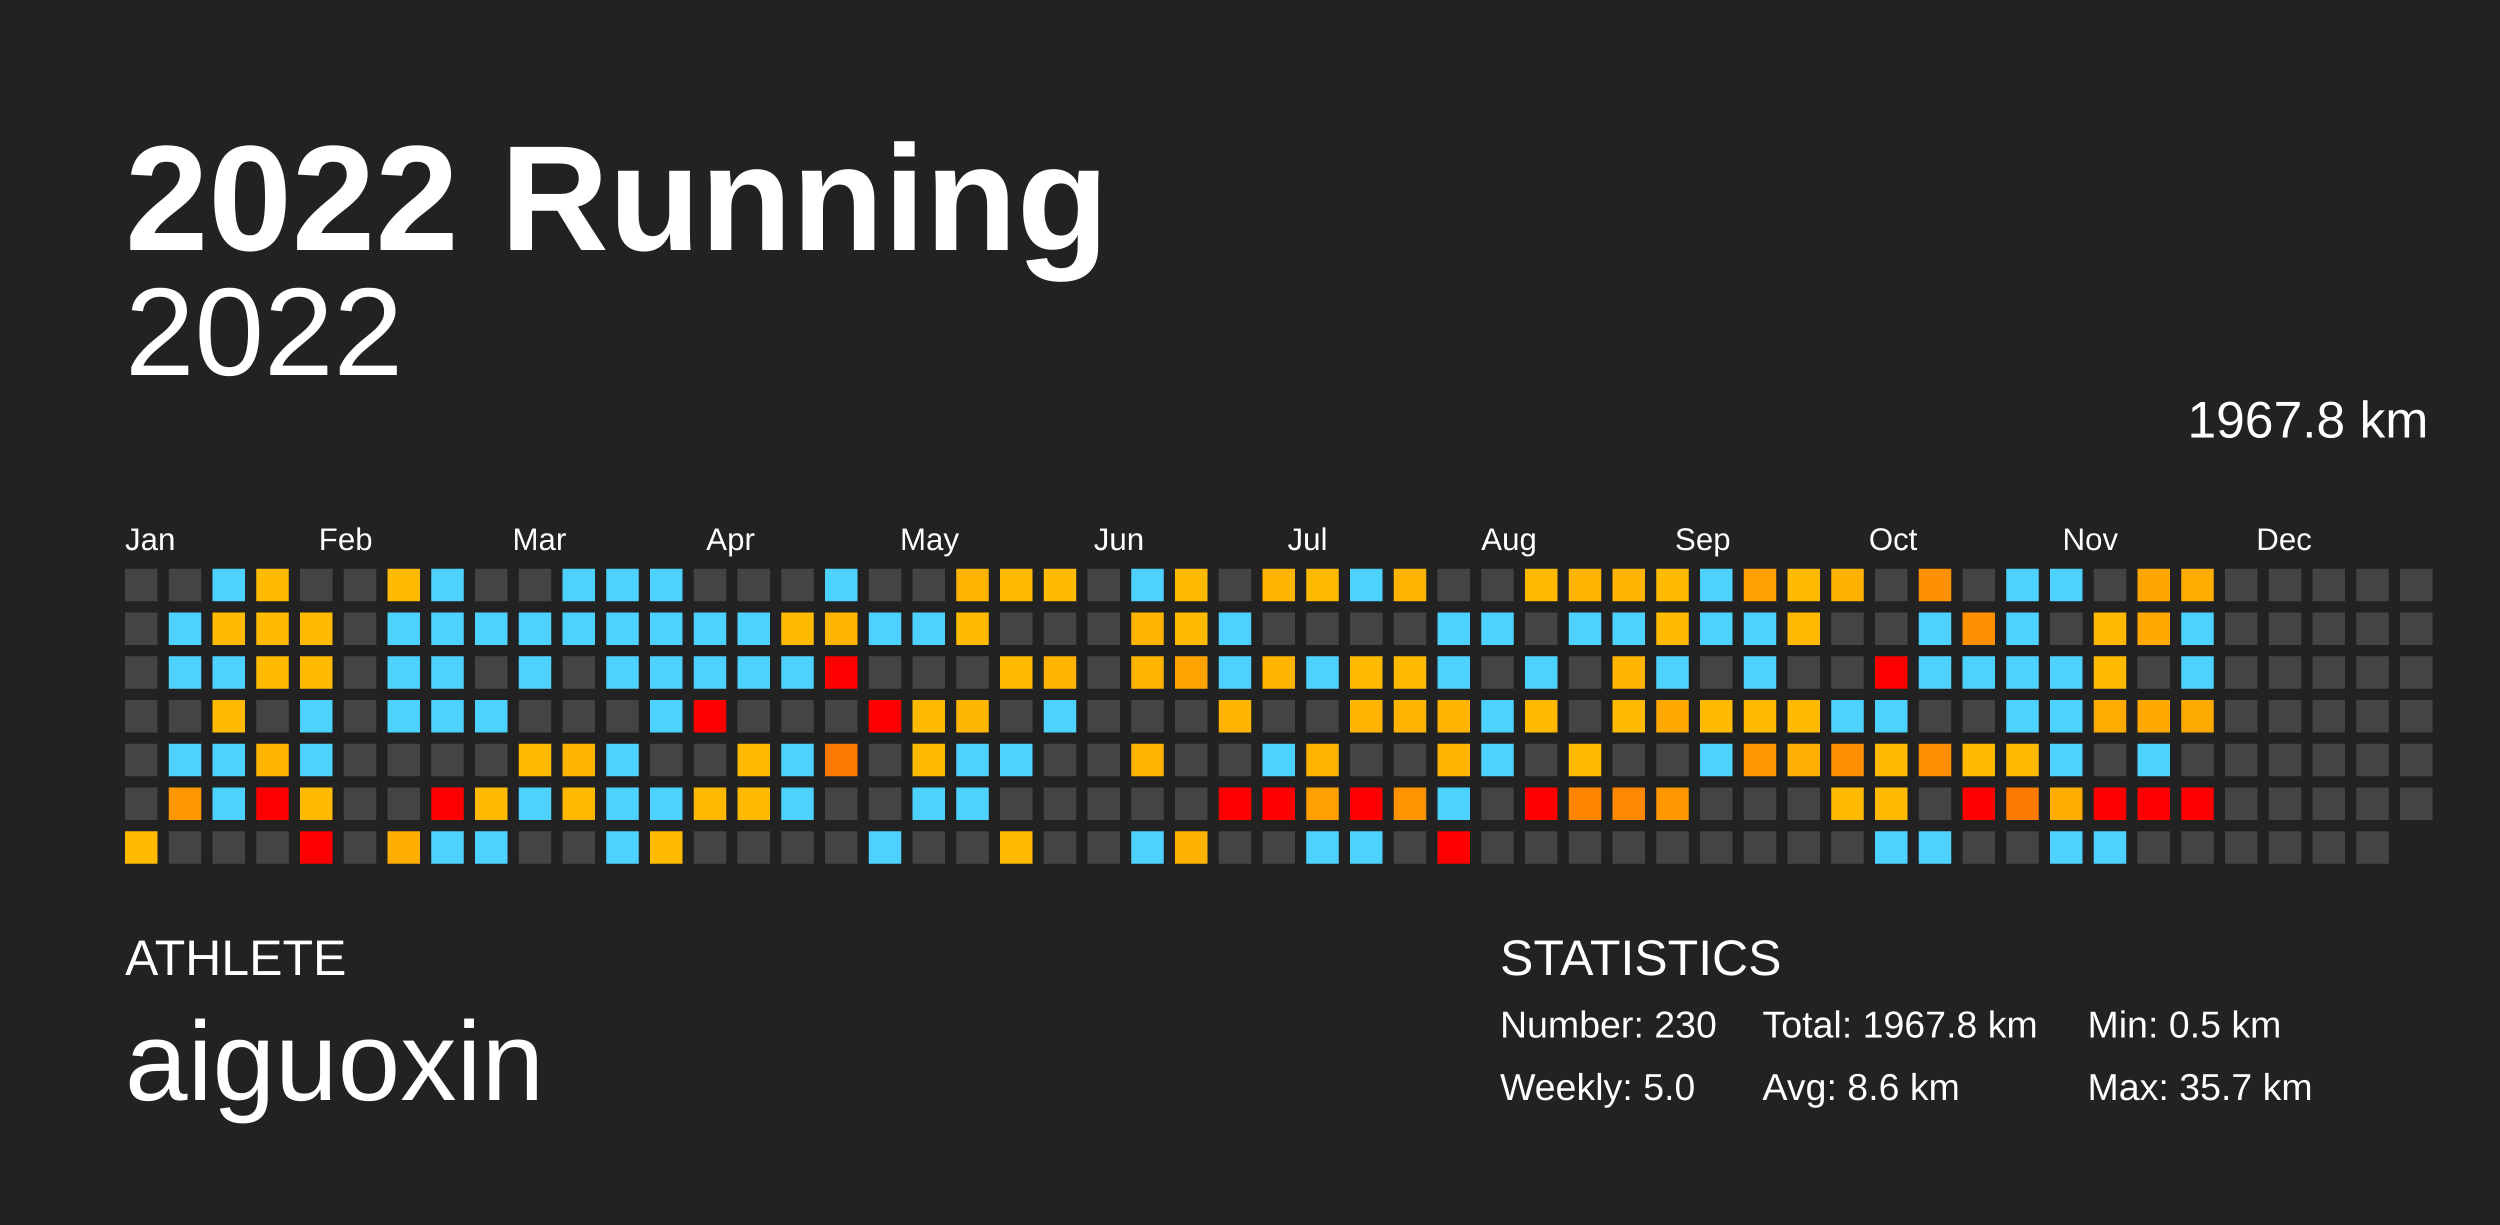
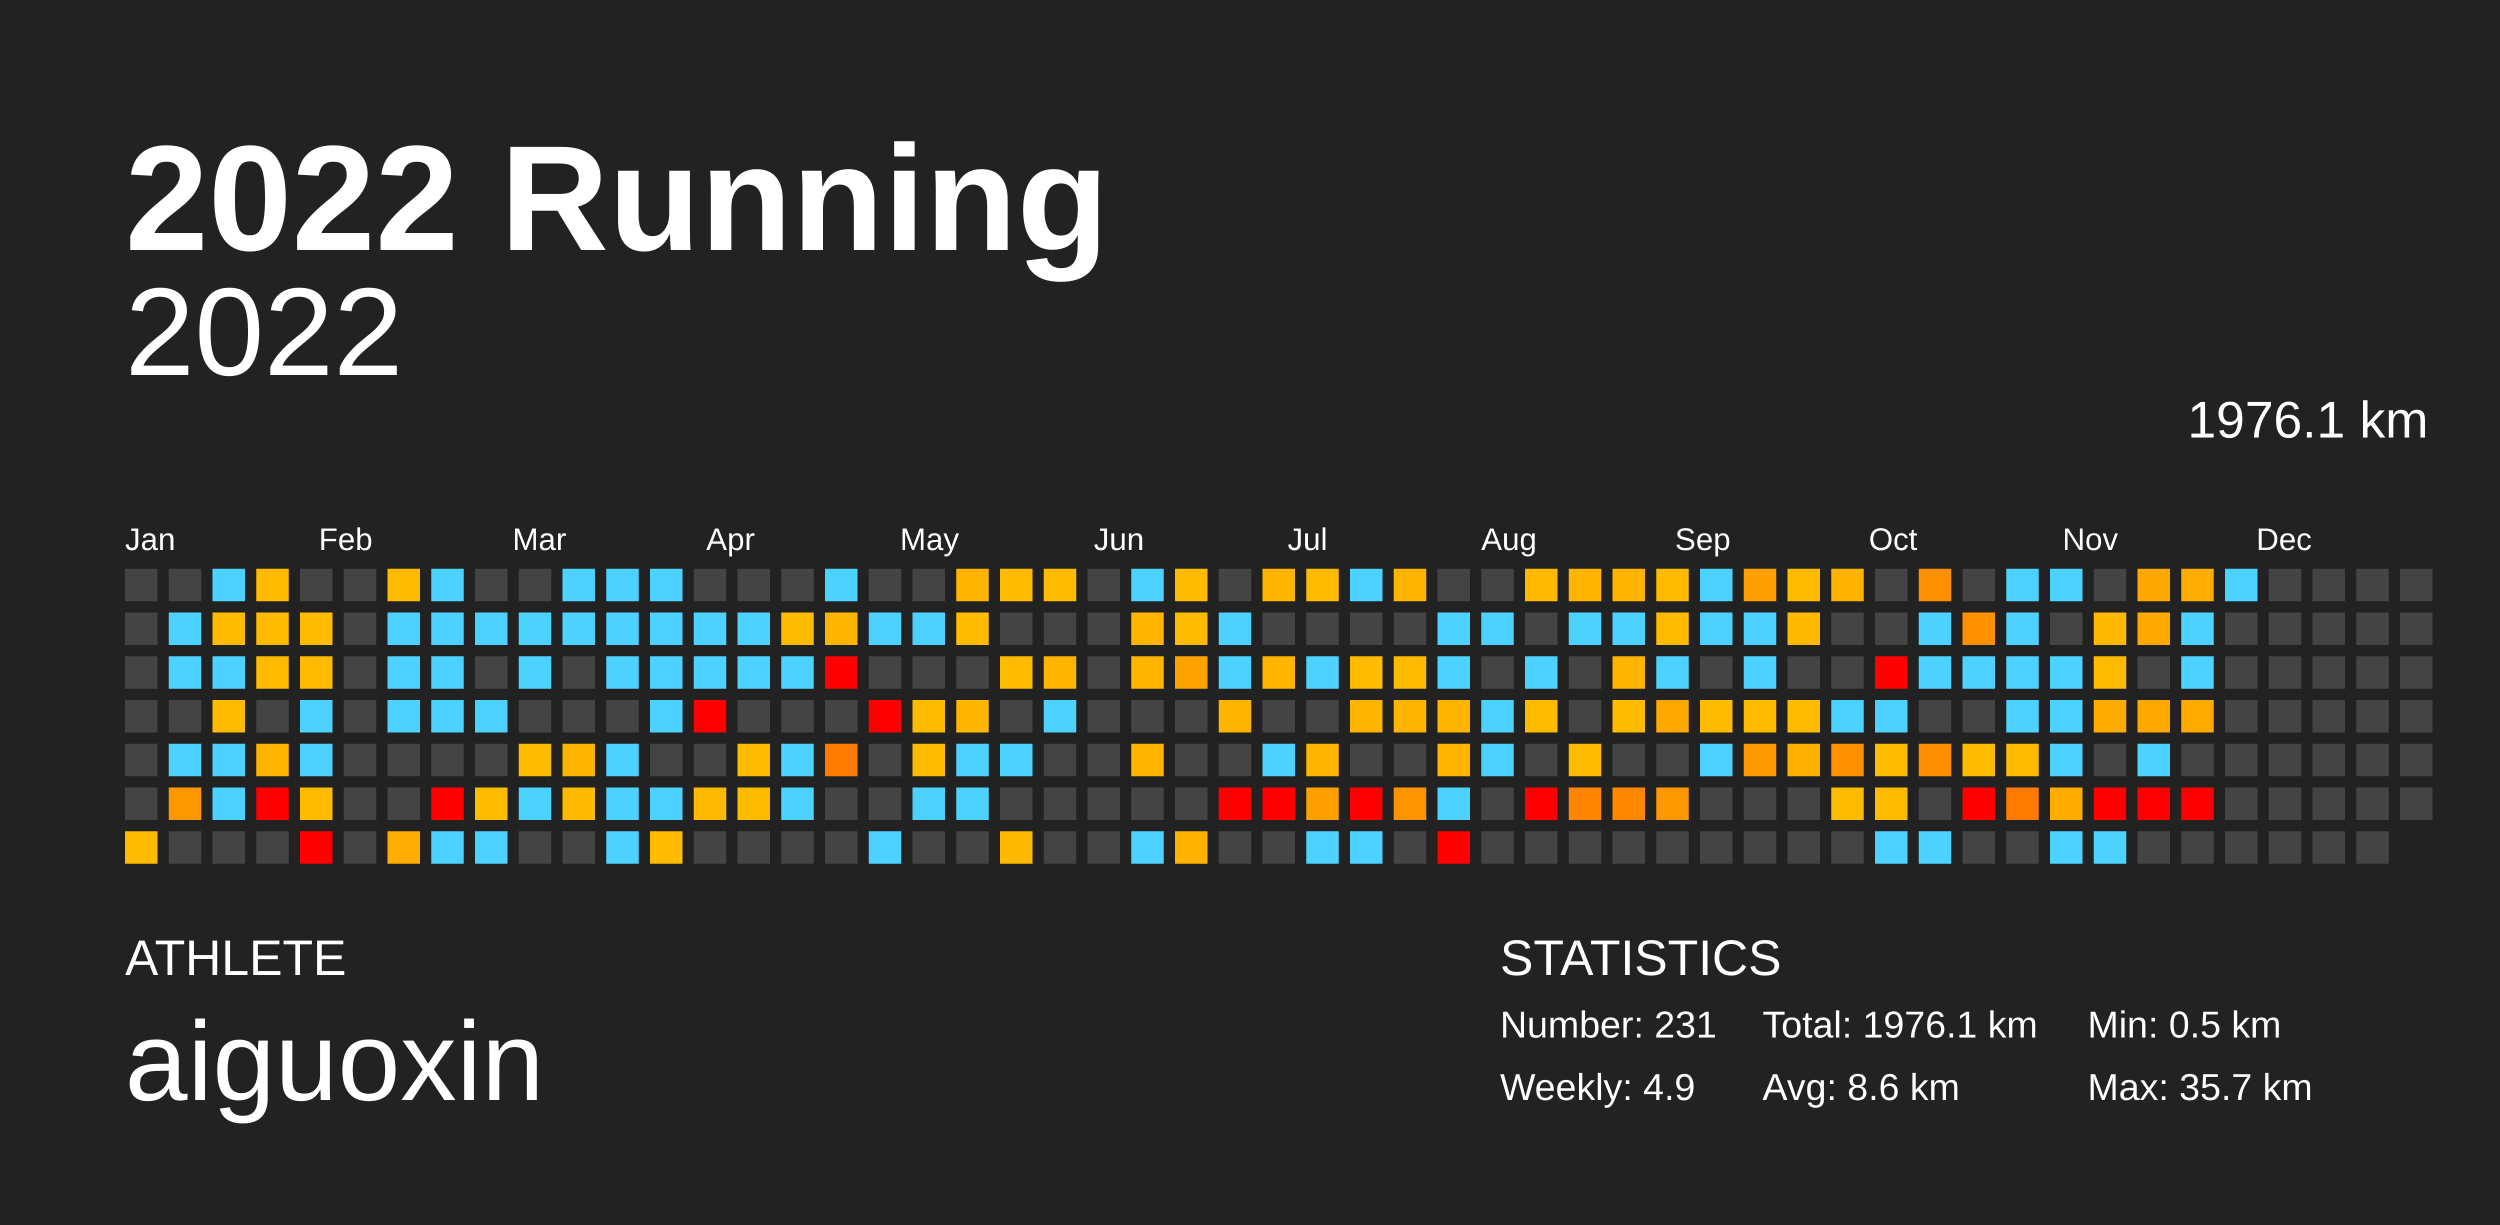
<svg xmlns="http://www.w3.org/2000/svg" baseProfile="full" height="98mm" version="1.1" viewBox="0,0,200,98" width="200mm">
  <defs />
  <rect fill="#222222" height="98" width="200" x="0" y="0" />
  <text fill="#FFFFFF" style="font-size:12px; font-family:Arial; font-weight:bold;" x="10" y="20">2022 Running</text>
  <text fill="#FFFFFF" style="font-size:4px; font-family:Arial" x="10" y="78">ATHLETE</text>
  <text fill="#FFFFFF" style="font-size:9px; font-family:Arial" x="10" y="88">aiguoxin</text>
  <text fill="#FFFFFF" style="font-size:4px; font-family:Arial" x="120" y="78">STATISTICS</text>
-   <text fill="#FFFFFF" style="font-size:3px; font-family:Arial" x="120" y="83">Number: 230</text>
-   <text fill="#FFFFFF" style="font-size:3px; font-family:Arial" x="120" y="88">Weekly: 5.0</text>
-   <text fill="#FFFFFF" style="font-size:3px; font-family:Arial" x="141" y="83">Total: 1967.8 km</text>
+   <text fill="#FFFFFF" style="font-size:3px; font-family:Arial" x="120" y="83">Number: 231</text>
+   <text fill="#FFFFFF" style="font-size:3px; font-family:Arial" x="120" y="88">Weekly: 4.9</text>
+   <text fill="#FFFFFF" style="font-size:3px; font-family:Arial" x="141" y="83">Total: 1976.1 km</text>
  <text fill="#FFFFFF" style="font-size:3px; font-family:Arial" x="141" y="88">Avg: 8.6 km</text>
  <text fill="#FFFFFF" style="font-size:3px; font-family:Arial" x="167" y="83">Min: 0.5 km</text>
  <text fill="#FFFFFF" style="font-size:3px; font-family:Arial" x="167" y="88">Max: 35.7 km</text>
  <text alignment-baseline="hanging" fill="#FFFFFF" style="font-size:10.0px; font-family:Arial;" x="10" y="30">2022</text>
-   <text alignment-baseline="hanging" fill="#FFFFFF" style="font-size:4.125px; font-family:Arial;" x="175" y="35">1967.8 km</text>
+   <text alignment-baseline="hanging" fill="#FFFFFF" style="font-size:4.125px; font-family:Arial;" x="175" y="35">1976.1 km</text>
  <text fill="#FFFFFF" style="font-size:2.5px; font-family:Arial" x="10.0" y="44">Jan</text>
  <text fill="#FFFFFF" style="font-size:2.5px; font-family:Arial" x="25.5" y="44">Feb</text>
  <text fill="#FFFFFF" style="font-size:2.5px; font-family:Arial" x="41.0" y="44">Mar</text>
  <text fill="#FFFFFF" style="font-size:2.5px; font-family:Arial" x="56.5" y="44">Apr</text>
  <text fill="#FFFFFF" style="font-size:2.5px; font-family:Arial" x="72.0" y="44">May</text>
  <text fill="#FFFFFF" style="font-size:2.5px; font-family:Arial" x="87.5" y="44">Jun</text>
  <text fill="#FFFFFF" style="font-size:2.5px; font-family:Arial" x="103.0" y="44">Jul</text>
  <text fill="#FFFFFF" style="font-size:2.5px; font-family:Arial" x="118.5" y="44">Aug</text>
  <text fill="#FFFFFF" style="font-size:2.5px; font-family:Arial" x="134.0" y="44">Sep</text>
  <text fill="#FFFFFF" style="font-size:2.5px; font-family:Arial" x="149.5" y="44">Oct</text>
  <text fill="#FFFFFF" style="font-size:2.5px; font-family:Arial" x="165.0" y="44">Nov</text>
  <text fill="#FFFFFF" style="font-size:2.5px; font-family:Arial" x="180.5" y="44">Dec</text>
  <rect fill="#444444" height="2.6" width="2.6" x="10.0" y="45.5" />
  <rect fill="#444444" height="2.6" width="2.6" x="10.0" y="49.0" />
  <rect fill="#444444" height="2.6" width="2.6" x="10.0" y="52.5" />
  <rect fill="#444444" height="2.6" width="2.6" x="10.0" y="56.0" />
  <rect fill="#444444" height="2.6" width="2.6" x="10.0" y="59.5" />
  <rect fill="#444444" height="2.6" width="2.6" x="10.0" y="63.0" />
  <rect fill="#ffbb00" height="2.6" width="2.6" x="10.0" y="66.5" />
  <rect fill="#444444" height="2.6" width="2.6" x="13.5" y="45.5" />
  <rect fill="#4dd2ff" height="2.6" width="2.6" x="13.5" y="49.0" />
  <rect fill="#4dd2ff" height="2.6" width="2.6" x="13.5" y="52.5" />
  <rect fill="#444444" height="2.6" width="2.6" x="13.5" y="56.0" />
  <rect fill="#4dd2ff" height="2.6" width="2.6" x="13.5" y="59.5" />
  <rect fill="#ff9700" height="2.6" width="2.6" x="13.5" y="63.0" />
  <rect fill="#444444" height="2.6" width="2.6" x="13.5" y="66.5" />
  <rect fill="#4dd2ff" height="2.6" width="2.6" x="17.0" y="45.5" />
  <rect fill="#ffbb00" height="2.6" width="2.6" x="17.0" y="49.0" />
  <rect fill="#4dd2ff" height="2.6" width="2.6" x="17.0" y="52.5" />
  <rect fill="#ffbb00" height="2.6" width="2.6" x="17.0" y="56.0" />
  <rect fill="#4dd2ff" height="2.6" width="2.6" x="17.0" y="59.5" />
  <rect fill="#4dd2ff" height="2.6" width="2.6" x="17.0" y="63.0" />
  <rect fill="#444444" height="2.6" width="2.6" x="17.0" y="66.5" />
  <rect fill="#ffbb00" height="2.6" width="2.6" x="20.5" y="45.5" />
  <rect fill="#ffbb00" height="2.6" width="2.6" x="20.5" y="49.0" />
  <rect fill="#ffbb00" height="2.6" width="2.6" x="20.5" y="52.5" />
  <rect fill="#444444" height="2.6" width="2.6" x="20.5" y="56.0" />
  <rect fill="#ffb400" height="2.6" width="2.6" x="20.5" y="59.5" />
  <rect fill="red" height="2.6" width="2.6" x="20.5" y="63.0" />
  <rect fill="#444444" height="2.6" width="2.6" x="20.5" y="66.5" />
  <rect fill="#444444" height="2.6" width="2.6" x="24.0" y="45.5" />
  <rect fill="#ffbb00" height="2.6" width="2.6" x="24.0" y="49.0" />
  <rect fill="#ffbb00" height="2.6" width="2.6" x="24.0" y="52.5" />
  <rect fill="#4dd2ff" height="2.6" width="2.6" x="24.0" y="56.0" />
  <rect fill="#4dd2ff" height="2.6" width="2.6" x="24.0" y="59.5" />
  <rect fill="#ffbb00" height="2.6" width="2.6" x="24.0" y="63.0" />
  <rect fill="red" height="2.6" width="2.6" x="24.0" y="66.5" />
  <rect fill="#444444" height="2.6" width="2.6" x="27.5" y="45.5" />
  <rect fill="#444444" height="2.6" width="2.6" x="27.5" y="49.0" />
  <rect fill="#444444" height="2.6" width="2.6" x="27.5" y="52.5" />
  <rect fill="#444444" height="2.6" width="2.6" x="27.5" y="56.0" />
  <rect fill="#444444" height="2.6" width="2.6" x="27.5" y="59.5" />
  <rect fill="#444444" height="2.6" width="2.6" x="27.5" y="63.0" />
  <rect fill="#444444" height="2.6" width="2.6" x="27.5" y="66.5" />
  <rect fill="#ffbb00" height="2.6" width="2.6" x="31.0" y="45.5" />
  <rect fill="#4dd2ff" height="2.6" width="2.6" x="31.0" y="49.0" />
  <rect fill="#4dd2ff" height="2.6" width="2.6" x="31.0" y="52.5" />
  <rect fill="#4dd2ff" height="2.6" width="2.6" x="31.0" y="56.0" />
  <rect fill="#444444" height="2.6" width="2.6" x="31.0" y="59.5" />
  <rect fill="#444444" height="2.6" width="2.6" x="31.0" y="63.0" />
  <rect fill="#ffad00" height="2.6" width="2.6" x="31.0" y="66.5" />
  <rect fill="#4dd2ff" height="2.6" width="2.6" x="34.5" y="45.5" />
  <rect fill="#4dd2ff" height="2.6" width="2.6" x="34.5" y="49.0" />
  <rect fill="#4dd2ff" height="2.6" width="2.6" x="34.5" y="52.5" />
  <rect fill="#4dd2ff" height="2.6" width="2.6" x="34.5" y="56.0" />
  <rect fill="#444444" height="2.6" width="2.6" x="34.5" y="59.5" />
  <rect fill="red" height="2.6" width="2.6" x="34.5" y="63.0" />
  <rect fill="#4dd2ff" height="2.6" width="2.6" x="34.5" y="66.5" />
  <rect fill="#444444" height="2.6" width="2.6" x="38.0" y="45.5" />
  <rect fill="#4dd2ff" height="2.6" width="2.6" x="38.0" y="49.0" />
  <rect fill="#444444" height="2.6" width="2.6" x="38.0" y="52.5" />
  <rect fill="#4dd2ff" height="2.6" width="2.6" x="38.0" y="56.0" />
  <rect fill="#444444" height="2.6" width="2.6" x="38.0" y="59.5" />
  <rect fill="#ffbb00" height="2.6" width="2.6" x="38.0" y="63.0" />
  <rect fill="#4dd2ff" height="2.6" width="2.6" x="38.0" y="66.5" />
  <rect fill="#444444" height="2.6" width="2.6" x="41.5" y="45.5" />
  <rect fill="#4dd2ff" height="2.6" width="2.6" x="41.5" y="49.0" />
  <rect fill="#4dd2ff" height="2.6" width="2.6" x="41.5" y="52.5" />
  <rect fill="#444444" height="2.6" width="2.6" x="41.5" y="56.0" />
  <rect fill="#ffbb00" height="2.6" width="2.6" x="41.5" y="59.5" />
  <rect fill="#4dd2ff" height="2.6" width="2.6" x="41.5" y="63.0" />
  <rect fill="#444444" height="2.6" width="2.6" x="41.5" y="66.5" />
  <rect fill="#4dd2ff" height="2.6" width="2.6" x="45.0" y="45.5" />
  <rect fill="#4dd2ff" height="2.6" width="2.6" x="45.0" y="49.0" />
  <rect fill="#444444" height="2.6" width="2.6" x="45.0" y="52.5" />
  <rect fill="#444444" height="2.6" width="2.6" x="45.0" y="56.0" />
  <rect fill="#ffb400" height="2.6" width="2.6" x="45.0" y="59.5" />
  <rect fill="#ffba00" height="2.6" width="2.6" x="45.0" y="63.0" />
  <rect fill="#444444" height="2.6" width="2.6" x="45.0" y="66.5" />
  <rect fill="#4dd2ff" height="2.6" width="2.6" x="48.5" y="45.5" />
  <rect fill="#4dd2ff" height="2.6" width="2.6" x="48.5" y="49.0" />
  <rect fill="#4dd2ff" height="2.6" width="2.6" x="48.5" y="52.5" />
  <rect fill="#444444" height="2.6" width="2.6" x="48.5" y="56.0" />
  <rect fill="#4dd2ff" height="2.6" width="2.6" x="48.5" y="59.5" />
  <rect fill="#4dd2ff" height="2.6" width="2.6" x="48.5" y="63.0" />
  <rect fill="#4dd2ff" height="2.6" width="2.6" x="48.5" y="66.5" />
  <rect fill="#4dd2ff" height="2.6" width="2.6" x="52.0" y="45.5" />
  <rect fill="#4dd2ff" height="2.6" width="2.6" x="52.0" y="49.0" />
  <rect fill="#4dd2ff" height="2.6" width="2.6" x="52.0" y="52.5" />
  <rect fill="#4dd2ff" height="2.6" width="2.6" x="52.0" y="56.0" />
  <rect fill="#444444" height="2.6" width="2.6" x="52.0" y="59.5" />
  <rect fill="#4dd2ff" height="2.6" width="2.6" x="52.0" y="63.0" />
  <rect fill="#ffbb00" height="2.6" width="2.6" x="52.0" y="66.5" />
  <rect fill="#444444" height="2.6" width="2.6" x="55.5" y="45.5" />
  <rect fill="#4dd2ff" height="2.6" width="2.6" x="55.5" y="49.0" />
  <rect fill="#4dd2ff" height="2.6" width="2.6" x="55.5" y="52.5" />
  <rect fill="red" height="2.6" width="2.6" x="55.5" y="56.0" />
  <rect fill="#444444" height="2.6" width="2.6" x="55.5" y="59.5" />
  <rect fill="#ffba00" height="2.6" width="2.6" x="55.5" y="63.0" />
  <rect fill="#444444" height="2.6" width="2.6" x="55.5" y="66.5" />
  <rect fill="#444444" height="2.6" width="2.6" x="59.0" y="45.5" />
  <rect fill="#4dd2ff" height="2.6" width="2.6" x="59.0" y="49.0" />
  <rect fill="#4dd2ff" height="2.6" width="2.6" x="59.0" y="52.5" />
  <rect fill="#444444" height="2.6" width="2.6" x="59.0" y="56.0" />
  <rect fill="#ffbb00" height="2.6" width="2.6" x="59.0" y="59.5" />
  <rect fill="#ffbb00" height="2.6" width="2.6" x="59.0" y="63.0" />
  <rect fill="#444444" height="2.6" width="2.6" x="59.0" y="66.5" />
  <rect fill="#444444" height="2.6" width="2.6" x="62.5" y="45.5" />
  <rect fill="#ffbb00" height="2.6" width="2.6" x="62.5" y="49.0" />
  <rect fill="#4dd2ff" height="2.6" width="2.6" x="62.5" y="52.5" />
  <rect fill="#444444" height="2.6" width="2.6" x="62.5" y="56.0" />
  <rect fill="#4dd2ff" height="2.6" width="2.6" x="62.5" y="59.5" />
  <rect fill="#4dd2ff" height="2.6" width="2.6" x="62.5" y="63.0" />
  <rect fill="#444444" height="2.6" width="2.6" x="62.5" y="66.5" />
  <rect fill="#4dd2ff" height="2.6" width="2.6" x="66.0" y="45.5" />
  <rect fill="#ffb400" height="2.6" width="2.6" x="66.0" y="49.0" />
  <rect fill="red" height="2.6" width="2.6" x="66.0" y="52.5" />
  <rect fill="#444444" height="2.6" width="2.6" x="66.0" y="56.0" />
  <rect fill="#ff7a00" height="2.6" width="2.6" x="66.0" y="59.5" />
  <rect fill="#444444" height="2.6" width="2.6" x="66.0" y="63.0" />
  <rect fill="#444444" height="2.6" width="2.6" x="66.0" y="66.5" />
  <rect fill="#444444" height="2.6" width="2.6" x="69.5" y="45.5" />
  <rect fill="#4dd2ff" height="2.6" width="2.6" x="69.5" y="49.0" />
  <rect fill="#444444" height="2.6" width="2.6" x="69.5" y="52.5" />
  <rect fill="red" height="2.6" width="2.6" x="69.5" y="56.0" />
  <rect fill="#444444" height="2.6" width="2.6" x="69.5" y="59.5" />
  <rect fill="#444444" height="2.6" width="2.6" x="69.5" y="63.0" />
  <rect fill="#4dd2ff" height="2.6" width="2.6" x="69.5" y="66.5" />
  <rect fill="#444444" height="2.6" width="2.6" x="73.0" y="45.5" />
  <rect fill="#4dd2ff" height="2.6" width="2.6" x="73.0" y="49.0" />
  <rect fill="#444444" height="2.6" width="2.6" x="73.0" y="52.5" />
  <rect fill="#ffbb00" height="2.6" width="2.6" x="73.0" y="56.0" />
  <rect fill="#ffbb00" height="2.6" width="2.6" x="73.0" y="59.5" />
  <rect fill="#4dd2ff" height="2.6" width="2.6" x="73.0" y="63.0" />
  <rect fill="#444444" height="2.6" width="2.6" x="73.0" y="66.5" />
  <rect fill="#ffb400" height="2.6" width="2.6" x="76.5" y="45.5" />
  <rect fill="#ffbb00" height="2.6" width="2.6" x="76.5" y="49.0" />
  <rect fill="#444444" height="2.6" width="2.6" x="76.5" y="52.5" />
  <rect fill="#ffb600" height="2.6" width="2.6" x="76.5" y="56.0" />
  <rect fill="#4dd2ff" height="2.6" width="2.6" x="76.5" y="59.5" />
  <rect fill="#4dd2ff" height="2.6" width="2.6" x="76.5" y="63.0" />
  <rect fill="#444444" height="2.6" width="2.6" x="76.5" y="66.5" />
  <rect fill="#ffbb00" height="2.6" width="2.6" x="80.0" y="45.5" />
  <rect fill="#444444" height="2.6" width="2.6" x="80.0" y="49.0" />
  <rect fill="#ffbb00" height="2.6" width="2.6" x="80.0" y="52.5" />
  <rect fill="#444444" height="2.6" width="2.6" x="80.0" y="56.0" />
  <rect fill="#4dd2ff" height="2.6" width="2.6" x="80.0" y="59.5" />
  <rect fill="#444444" height="2.6" width="2.6" x="80.0" y="63.0" />
  <rect fill="#ffb900" height="2.6" width="2.6" x="80.0" y="66.5" />
  <rect fill="#ffbb00" height="2.6" width="2.6" x="83.5" y="45.5" />
  <rect fill="#444444" height="2.6" width="2.6" x="83.5" y="49.0" />
  <rect fill="#ffb400" height="2.6" width="2.6" x="83.5" y="52.5" />
  <rect fill="#4dd2ff" height="2.6" width="2.6" x="83.5" y="56.0" />
  <rect fill="#444444" height="2.6" width="2.6" x="83.5" y="59.5" />
  <rect fill="#444444" height="2.6" width="2.6" x="83.5" y="63.0" />
  <rect fill="#444444" height="2.6" width="2.6" x="83.5" y="66.5" />
  <rect fill="#444444" height="2.6" width="2.6" x="87.0" y="45.5" />
  <rect fill="#444444" height="2.6" width="2.6" x="87.0" y="49.0" />
  <rect fill="#444444" height="2.6" width="2.6" x="87.0" y="52.5" />
  <rect fill="#444444" height="2.6" width="2.6" x="87.0" y="56.0" />
  <rect fill="#444444" height="2.6" width="2.6" x="87.0" y="59.5" />
  <rect fill="#444444" height="2.6" width="2.6" x="87.0" y="63.0" />
  <rect fill="#444444" height="2.6" width="2.6" x="87.0" y="66.5" />
  <rect fill="#4dd2ff" height="2.6" width="2.6" x="90.5" y="45.5" />
  <rect fill="#ffb400" height="2.6" width="2.6" x="90.5" y="49.0" />
  <rect fill="#ffb400" height="2.6" width="2.6" x="90.5" y="52.5" />
  <rect fill="#444444" height="2.6" width="2.6" x="90.5" y="56.0" />
  <rect fill="#ffb400" height="2.6" width="2.6" x="90.5" y="59.5" />
  <rect fill="#444444" height="2.6" width="2.6" x="90.5" y="63.0" />
  <rect fill="#4dd2ff" height="2.6" width="2.6" x="90.5" y="66.5" />
  <rect fill="#ffbb00" height="2.6" width="2.6" x="94.0" y="45.5" />
  <rect fill="#ffbb00" height="2.6" width="2.6" x="94.0" y="49.0" />
  <rect fill="#ffa300" height="2.6" width="2.6" x="94.0" y="52.5" />
  <rect fill="#444444" height="2.6" width="2.6" x="94.0" y="56.0" />
  <rect fill="#444444" height="2.6" width="2.6" x="94.0" y="59.5" />
  <rect fill="#444444" height="2.6" width="2.6" x="94.0" y="63.0" />
  <rect fill="#ffb300" height="2.6" width="2.6" x="94.0" y="66.5" />
  <rect fill="#444444" height="2.6" width="2.6" x="97.5" y="45.5" />
  <rect fill="#4dd2ff" height="2.6" width="2.6" x="97.5" y="49.0" />
  <rect fill="#4dd2ff" height="2.6" width="2.6" x="97.5" y="52.5" />
  <rect fill="#ffb400" height="2.6" width="2.6" x="97.5" y="56.0" />
  <rect fill="#444444" height="2.6" width="2.6" x="97.5" y="59.5" />
  <rect fill="red" height="2.6" width="2.6" x="97.5" y="63.0" />
  <rect fill="#444444" height="2.6" width="2.6" x="97.5" y="66.5" />
  <rect fill="#ffb400" height="2.6" width="2.6" x="101.0" y="45.5" />
  <rect fill="#444444" height="2.6" width="2.6" x="101.0" y="49.0" />
  <rect fill="#ffb400" height="2.6" width="2.6" x="101.0" y="52.5" />
  <rect fill="#444444" height="2.6" width="2.6" x="101.0" y="56.0" />
  <rect fill="#4dd2ff" height="2.6" width="2.6" x="101.0" y="59.5" />
  <rect fill="red" height="2.6" width="2.6" x="101.0" y="63.0" />
  <rect fill="#444444" height="2.6" width="2.6" x="101.0" y="66.5" />
  <rect fill="#ffbb00" height="2.6" width="2.6" x="104.5" y="45.5" />
  <rect fill="#444444" height="2.6" width="2.6" x="104.5" y="49.0" />
  <rect fill="#4dd2ff" height="2.6" width="2.6" x="104.5" y="52.5" />
  <rect fill="#444444" height="2.6" width="2.6" x="104.5" y="56.0" />
  <rect fill="#ffb400" height="2.6" width="2.6" x="104.5" y="59.5" />
  <rect fill="#ff9f00" height="2.6" width="2.6" x="104.5" y="63.0" />
  <rect fill="#4dd2ff" height="2.6" width="2.6" x="104.5" y="66.5" />
  <rect fill="#4dd2ff" height="2.6" width="2.6" x="108.0" y="45.5" />
  <rect fill="#444444" height="2.6" width="2.6" x="108.0" y="49.0" />
  <rect fill="#ffbb00" height="2.6" width="2.6" x="108.0" y="52.5" />
  <rect fill="#ffb400" height="2.6" width="2.6" x="108.0" y="56.0" />
  <rect fill="#444444" height="2.6" width="2.6" x="108.0" y="59.5" />
  <rect fill="red" height="2.6" width="2.6" x="108.0" y="63.0" />
  <rect fill="#4dd2ff" height="2.6" width="2.6" x="108.0" y="66.5" />
  <rect fill="#ffb400" height="2.6" width="2.6" x="111.5" y="45.5" />
  <rect fill="#444444" height="2.6" width="2.6" x="111.5" y="49.0" />
  <rect fill="#ffbb00" height="2.6" width="2.6" x="111.5" y="52.5" />
  <rect fill="#ffb400" height="2.6" width="2.6" x="111.5" y="56.0" />
  <rect fill="#444444" height="2.6" width="2.6" x="111.5" y="59.5" />
  <rect fill="#ff9400" height="2.6" width="2.6" x="111.5" y="63.0" />
  <rect fill="#444444" height="2.6" width="2.6" x="111.5" y="66.5" />
  <rect fill="#444444" height="2.6" width="2.6" x="115.0" y="45.5" />
  <rect fill="#4dd2ff" height="2.6" width="2.6" x="115.0" y="49.0" />
  <rect fill="#4dd2ff" height="2.6" width="2.6" x="115.0" y="52.5" />
  <rect fill="#ffb400" height="2.6" width="2.6" x="115.0" y="56.0" />
  <rect fill="#ffb400" height="2.6" width="2.6" x="115.0" y="59.5" />
  <rect fill="#4dd2ff" height="2.6" width="2.6" x="115.0" y="63.0" />
  <rect fill="red" height="2.6" width="2.6" x="115.0" y="66.5" />
  <rect fill="#444444" height="2.6" width="2.6" x="118.5" y="45.5" />
  <rect fill="#4dd2ff" height="2.6" width="2.6" x="118.5" y="49.0" />
  <rect fill="#444444" height="2.6" width="2.6" x="118.5" y="52.5" />
  <rect fill="#4dd2ff" height="2.6" width="2.6" x="118.5" y="56.0" />
  <rect fill="#4dd2ff" height="2.6" width="2.6" x="118.5" y="59.5" />
  <rect fill="#444444" height="2.6" width="2.6" x="118.5" y="63.0" />
  <rect fill="#444444" height="2.6" width="2.6" x="118.5" y="66.5" />
  <rect fill="#ffba00" height="2.6" width="2.6" x="122.0" y="45.5" />
  <rect fill="#444444" height="2.6" width="2.6" x="122.0" y="49.0" />
  <rect fill="#4dd2ff" height="2.6" width="2.6" x="122.0" y="52.5" />
  <rect fill="#ffbb00" height="2.6" width="2.6" x="122.0" y="56.0" />
  <rect fill="#444444" height="2.6" width="2.6" x="122.0" y="59.5" />
  <rect fill="red" height="2.6" width="2.6" x="122.0" y="63.0" />
  <rect fill="#444444" height="2.6" width="2.6" x="122.0" y="66.5" />
  <rect fill="#ffb400" height="2.6" width="2.6" x="125.5" y="45.5" />
  <rect fill="#4dd2ff" height="2.6" width="2.6" x="125.5" y="49.0" />
  <rect fill="#444444" height="2.6" width="2.6" x="125.5" y="52.5" />
  <rect fill="#444444" height="2.6" width="2.6" x="125.5" y="56.0" />
  <rect fill="#ffbb00" height="2.6" width="2.6" x="125.5" y="59.5" />
  <rect fill="#ff8500" height="2.6" width="2.6" x="125.5" y="63.0" />
  <rect fill="#444444" height="2.6" width="2.6" x="125.5" y="66.5" />
  <rect fill="#ffb400" height="2.6" width="2.6" x="129.0" y="45.5" />
  <rect fill="#4dd2ff" height="2.6" width="2.6" x="129.0" y="49.0" />
  <rect fill="#ffb400" height="2.6" width="2.6" x="129.0" y="52.5" />
  <rect fill="#ffbb00" height="2.6" width="2.6" x="129.0" y="56.0" />
  <rect fill="#444444" height="2.6" width="2.6" x="129.0" y="59.5" />
  <rect fill="#ff8800" height="2.6" width="2.6" x="129.0" y="63.0" />
  <rect fill="#444444" height="2.6" width="2.6" x="129.0" y="66.5" />
  <rect fill="#ffbb00" height="2.6" width="2.6" x="132.5" y="45.5" />
  <rect fill="#ffbb00" height="2.6" width="2.6" x="132.5" y="49.0" />
  <rect fill="#4dd2ff" height="2.6" width="2.6" x="132.5" y="52.5" />
  <rect fill="#ffa800" height="2.6" width="2.6" x="132.5" y="56.0" />
  <rect fill="#444444" height="2.6" width="2.6" x="132.5" y="59.5" />
  <rect fill="#ff9700" height="2.6" width="2.6" x="132.5" y="63.0" />
  <rect fill="#444444" height="2.6" width="2.6" x="132.5" y="66.5" />
  <rect fill="#4dd2ff" height="2.6" width="2.6" x="136.0" y="45.5" />
  <rect fill="#4dd2ff" height="2.6" width="2.6" x="136.0" y="49.0" />
  <rect fill="#444444" height="2.6" width="2.6" x="136.0" y="52.5" />
  <rect fill="#ffbb00" height="2.6" width="2.6" x="136.0" y="56.0" />
  <rect fill="#4dd2ff" height="2.6" width="2.6" x="136.0" y="59.5" />
  <rect fill="#444444" height="2.6" width="2.6" x="136.0" y="63.0" />
  <rect fill="#444444" height="2.6" width="2.6" x="136.0" y="66.5" />
  <rect fill="#ffa000" height="2.6" width="2.6" x="139.5" y="45.5" />
  <rect fill="#4dd2ff" height="2.6" width="2.6" x="139.5" y="49.0" />
  <rect fill="#4dd2ff" height="2.6" width="2.6" x="139.5" y="52.5" />
  <rect fill="#ffbb00" height="2.6" width="2.6" x="139.5" y="56.0" />
  <rect fill="#ff9700" height="2.6" width="2.6" x="139.5" y="59.5" />
  <rect fill="#444444" height="2.6" width="2.6" x="139.5" y="63.0" />
  <rect fill="#444444" height="2.6" width="2.6" x="139.5" y="66.5" />
  <rect fill="#ffbb00" height="2.6" width="2.6" x="143.0" y="45.5" />
  <rect fill="#ffb800" height="2.6" width="2.6" x="143.0" y="49.0" />
  <rect fill="#444444" height="2.6" width="2.6" x="143.0" y="52.5" />
  <rect fill="#ffbb00" height="2.6" width="2.6" x="143.0" y="56.0" />
  <rect fill="#ffaf00" height="2.6" width="2.6" x="143.0" y="59.5" />
  <rect fill="#444444" height="2.6" width="2.6" x="143.0" y="63.0" />
  <rect fill="#444444" height="2.6" width="2.6" x="143.0" y="66.5" />
  <rect fill="#ffb300" height="2.6" width="2.6" x="146.5" y="45.5" />
  <rect fill="#444444" height="2.6" width="2.6" x="146.5" y="49.0" />
  <rect fill="#444444" height="2.6" width="2.6" x="146.5" y="52.5" />
  <rect fill="#4dd2ff" height="2.6" width="2.6" x="146.5" y="56.0" />
  <rect fill="#ff9100" height="2.6" width="2.6" x="146.5" y="59.5" />
  <rect fill="#ffbb00" height="2.6" width="2.6" x="146.5" y="63.0" />
  <rect fill="#444444" height="2.6" width="2.6" x="146.5" y="66.5" />
  <rect fill="#444444" height="2.6" width="2.6" x="150.0" y="45.5" />
  <rect fill="#444444" height="2.6" width="2.6" x="150.0" y="49.0" />
  <rect fill="red" height="2.6" width="2.6" x="150.0" y="52.5" />
  <rect fill="#4dd2ff" height="2.6" width="2.6" x="150.0" y="56.0" />
  <rect fill="#ffbb00" height="2.6" width="2.6" x="150.0" y="59.5" />
  <rect fill="#ffbb00" height="2.6" width="2.6" x="150.0" y="63.0" />
  <rect fill="#4dd2ff" height="2.6" width="2.6" x="150.0" y="66.5" />
  <rect fill="#ff9000" height="2.6" width="2.6" x="153.5" y="45.5" />
  <rect fill="#4dd2ff" height="2.6" width="2.6" x="153.5" y="49.0" />
  <rect fill="#4dd2ff" height="2.6" width="2.6" x="153.5" y="52.5" />
  <rect fill="#444444" height="2.6" width="2.6" x="153.5" y="56.0" />
  <rect fill="#ff8f00" height="2.6" width="2.6" x="153.5" y="59.5" />
  <rect fill="#444444" height="2.6" width="2.6" x="153.5" y="63.0" />
  <rect fill="#4dd2ff" height="2.6" width="2.6" x="153.5" y="66.5" />
  <rect fill="#444444" height="2.6" width="2.6" x="157.0" y="45.5" />
  <rect fill="#ff9000" height="2.6" width="2.6" x="157.0" y="49.0" />
  <rect fill="#4dd2ff" height="2.6" width="2.6" x="157.0" y="52.5" />
  <rect fill="#444444" height="2.6" width="2.6" x="157.0" y="56.0" />
  <rect fill="#ffbb00" height="2.6" width="2.6" x="157.0" y="59.5" />
  <rect fill="red" height="2.6" width="2.6" x="157.0" y="63.0" />
  <rect fill="#444444" height="2.6" width="2.6" x="157.0" y="66.5" />
  <rect fill="#4dd2ff" height="2.6" width="2.6" x="160.5" y="45.5" />
  <rect fill="#4dd2ff" height="2.6" width="2.6" x="160.5" y="49.0" />
  <rect fill="#4dd2ff" height="2.6" width="2.6" x="160.5" y="52.5" />
  <rect fill="#4dd2ff" height="2.6" width="2.6" x="160.5" y="56.0" />
  <rect fill="#ffbb00" height="2.6" width="2.6" x="160.5" y="59.5" />
  <rect fill="#ff7a00" height="2.6" width="2.6" x="160.5" y="63.0" />
  <rect fill="#444444" height="2.6" width="2.6" x="160.5" y="66.5" />
  <rect fill="#4dd2ff" height="2.6" width="2.6" x="164.0" y="45.5" />
  <rect fill="#444444" height="2.6" width="2.6" x="164.0" y="49.0" />
  <rect fill="#4dd2ff" height="2.6" width="2.6" x="164.0" y="52.5" />
  <rect fill="#4dd2ff" height="2.6" width="2.6" x="164.0" y="56.0" />
  <rect fill="#4dd2ff" height="2.6" width="2.6" x="164.0" y="59.5" />
  <rect fill="#ffac00" height="2.6" width="2.6" x="164.0" y="63.0" />
  <rect fill="#4dd2ff" height="2.6" width="2.6" x="164.0" y="66.5" />
  <rect fill="#444444" height="2.6" width="2.6" x="167.5" y="45.5" />
  <rect fill="#ffb900" height="2.6" width="2.6" x="167.5" y="49.0" />
  <rect fill="#ffbb00" height="2.6" width="2.6" x="167.5" y="52.5" />
  <rect fill="#ffab00" height="2.6" width="2.6" x="167.5" y="56.0" />
  <rect fill="#444444" height="2.6" width="2.6" x="167.5" y="59.5" />
  <rect fill="red" height="2.6" width="2.6" x="167.5" y="63.0" />
  <rect fill="#4dd2ff" height="2.6" width="2.6" x="167.5" y="66.5" />
  <rect fill="#ffa600" height="2.6" width="2.6" x="171.0" y="45.5" />
  <rect fill="#ffa900" height="2.6" width="2.6" x="171.0" y="49.0" />
  <rect fill="#444444" height="2.6" width="2.6" x="171.0" y="52.5" />
  <rect fill="#ffa900" height="2.6" width="2.6" x="171.0" y="56.0" />
  <rect fill="#4dd2ff" height="2.6" width="2.6" x="171.0" y="59.5" />
  <rect fill="red" height="2.6" width="2.6" x="171.0" y="63.0" />
  <rect fill="#444444" height="2.6" width="2.6" x="171.0" y="66.5" />
  <rect fill="#ffad00" height="2.6" width="2.6" x="174.5" y="45.5" />
  <rect fill="#4dd2ff" height="2.6" width="2.6" x="174.5" y="49.0" />
  <rect fill="#4dd2ff" height="2.6" width="2.6" x="174.5" y="52.5" />
  <rect fill="#ffaa00" height="2.6" width="2.6" x="174.5" y="56.0" />
  <rect fill="#444444" height="2.6" width="2.6" x="174.5" y="59.5" />
  <rect fill="red" height="2.6" width="2.6" x="174.5" y="63.0" />
  <rect fill="#444444" height="2.6" width="2.6" x="174.5" y="66.5" />
-   <rect fill="#444444" height="2.6" width="2.6" x="178.0" y="45.5" />
+   <rect fill="#4dd2ff" height="2.6" width="2.6" x="178.0" y="45.5" />
  <rect fill="#444444" height="2.6" width="2.6" x="178.0" y="49.0" />
  <rect fill="#444444" height="2.6" width="2.6" x="178.0" y="52.5" />
  <rect fill="#444444" height="2.6" width="2.6" x="178.0" y="56.0" />
  <rect fill="#444444" height="2.6" width="2.6" x="178.0" y="59.5" />
  <rect fill="#444444" height="2.6" width="2.6" x="178.0" y="63.0" />
  <rect fill="#444444" height="2.6" width="2.6" x="178.0" y="66.5" />
  <rect fill="#444444" height="2.6" width="2.6" x="181.5" y="45.5" />
  <rect fill="#444444" height="2.6" width="2.6" x="181.5" y="49.0" />
  <rect fill="#444444" height="2.6" width="2.6" x="181.5" y="52.5" />
  <rect fill="#444444" height="2.6" width="2.6" x="181.5" y="56.0" />
  <rect fill="#444444" height="2.6" width="2.6" x="181.5" y="59.5" />
  <rect fill="#444444" height="2.6" width="2.6" x="181.5" y="63.0" />
  <rect fill="#444444" height="2.6" width="2.6" x="181.5" y="66.5" />
  <rect fill="#444444" height="2.6" width="2.6" x="185.0" y="45.5" />
  <rect fill="#444444" height="2.6" width="2.6" x="185.0" y="49.0" />
  <rect fill="#444444" height="2.6" width="2.6" x="185.0" y="52.5" />
  <rect fill="#444444" height="2.6" width="2.6" x="185.0" y="56.0" />
  <rect fill="#444444" height="2.6" width="2.6" x="185.0" y="59.5" />
  <rect fill="#444444" height="2.6" width="2.6" x="185.0" y="63.0" />
  <rect fill="#444444" height="2.6" width="2.6" x="185.0" y="66.5" />
  <rect fill="#444444" height="2.6" width="2.6" x="188.5" y="45.5" />
  <rect fill="#444444" height="2.6" width="2.6" x="188.5" y="49.0" />
  <rect fill="#444444" height="2.6" width="2.6" x="188.5" y="52.5" />
  <rect fill="#444444" height="2.6" width="2.6" x="188.5" y="56.0" />
  <rect fill="#444444" height="2.6" width="2.6" x="188.5" y="59.5" />
  <rect fill="#444444" height="2.6" width="2.6" x="188.5" y="63.0" />
  <rect fill="#444444" height="2.6" width="2.6" x="188.5" y="66.5" />
  <rect fill="#444444" height="2.6" width="2.6" x="192.0" y="45.5" />
  <rect fill="#444444" height="2.6" width="2.6" x="192.0" y="49.0" />
  <rect fill="#444444" height="2.6" width="2.6" x="192.0" y="52.5" />
  <rect fill="#444444" height="2.6" width="2.6" x="192.0" y="56.0" />
  <rect fill="#444444" height="2.6" width="2.6" x="192.0" y="59.5" />
  <rect fill="#444444" height="2.6" width="2.6" x="192.0" y="63.0" />
</svg>
